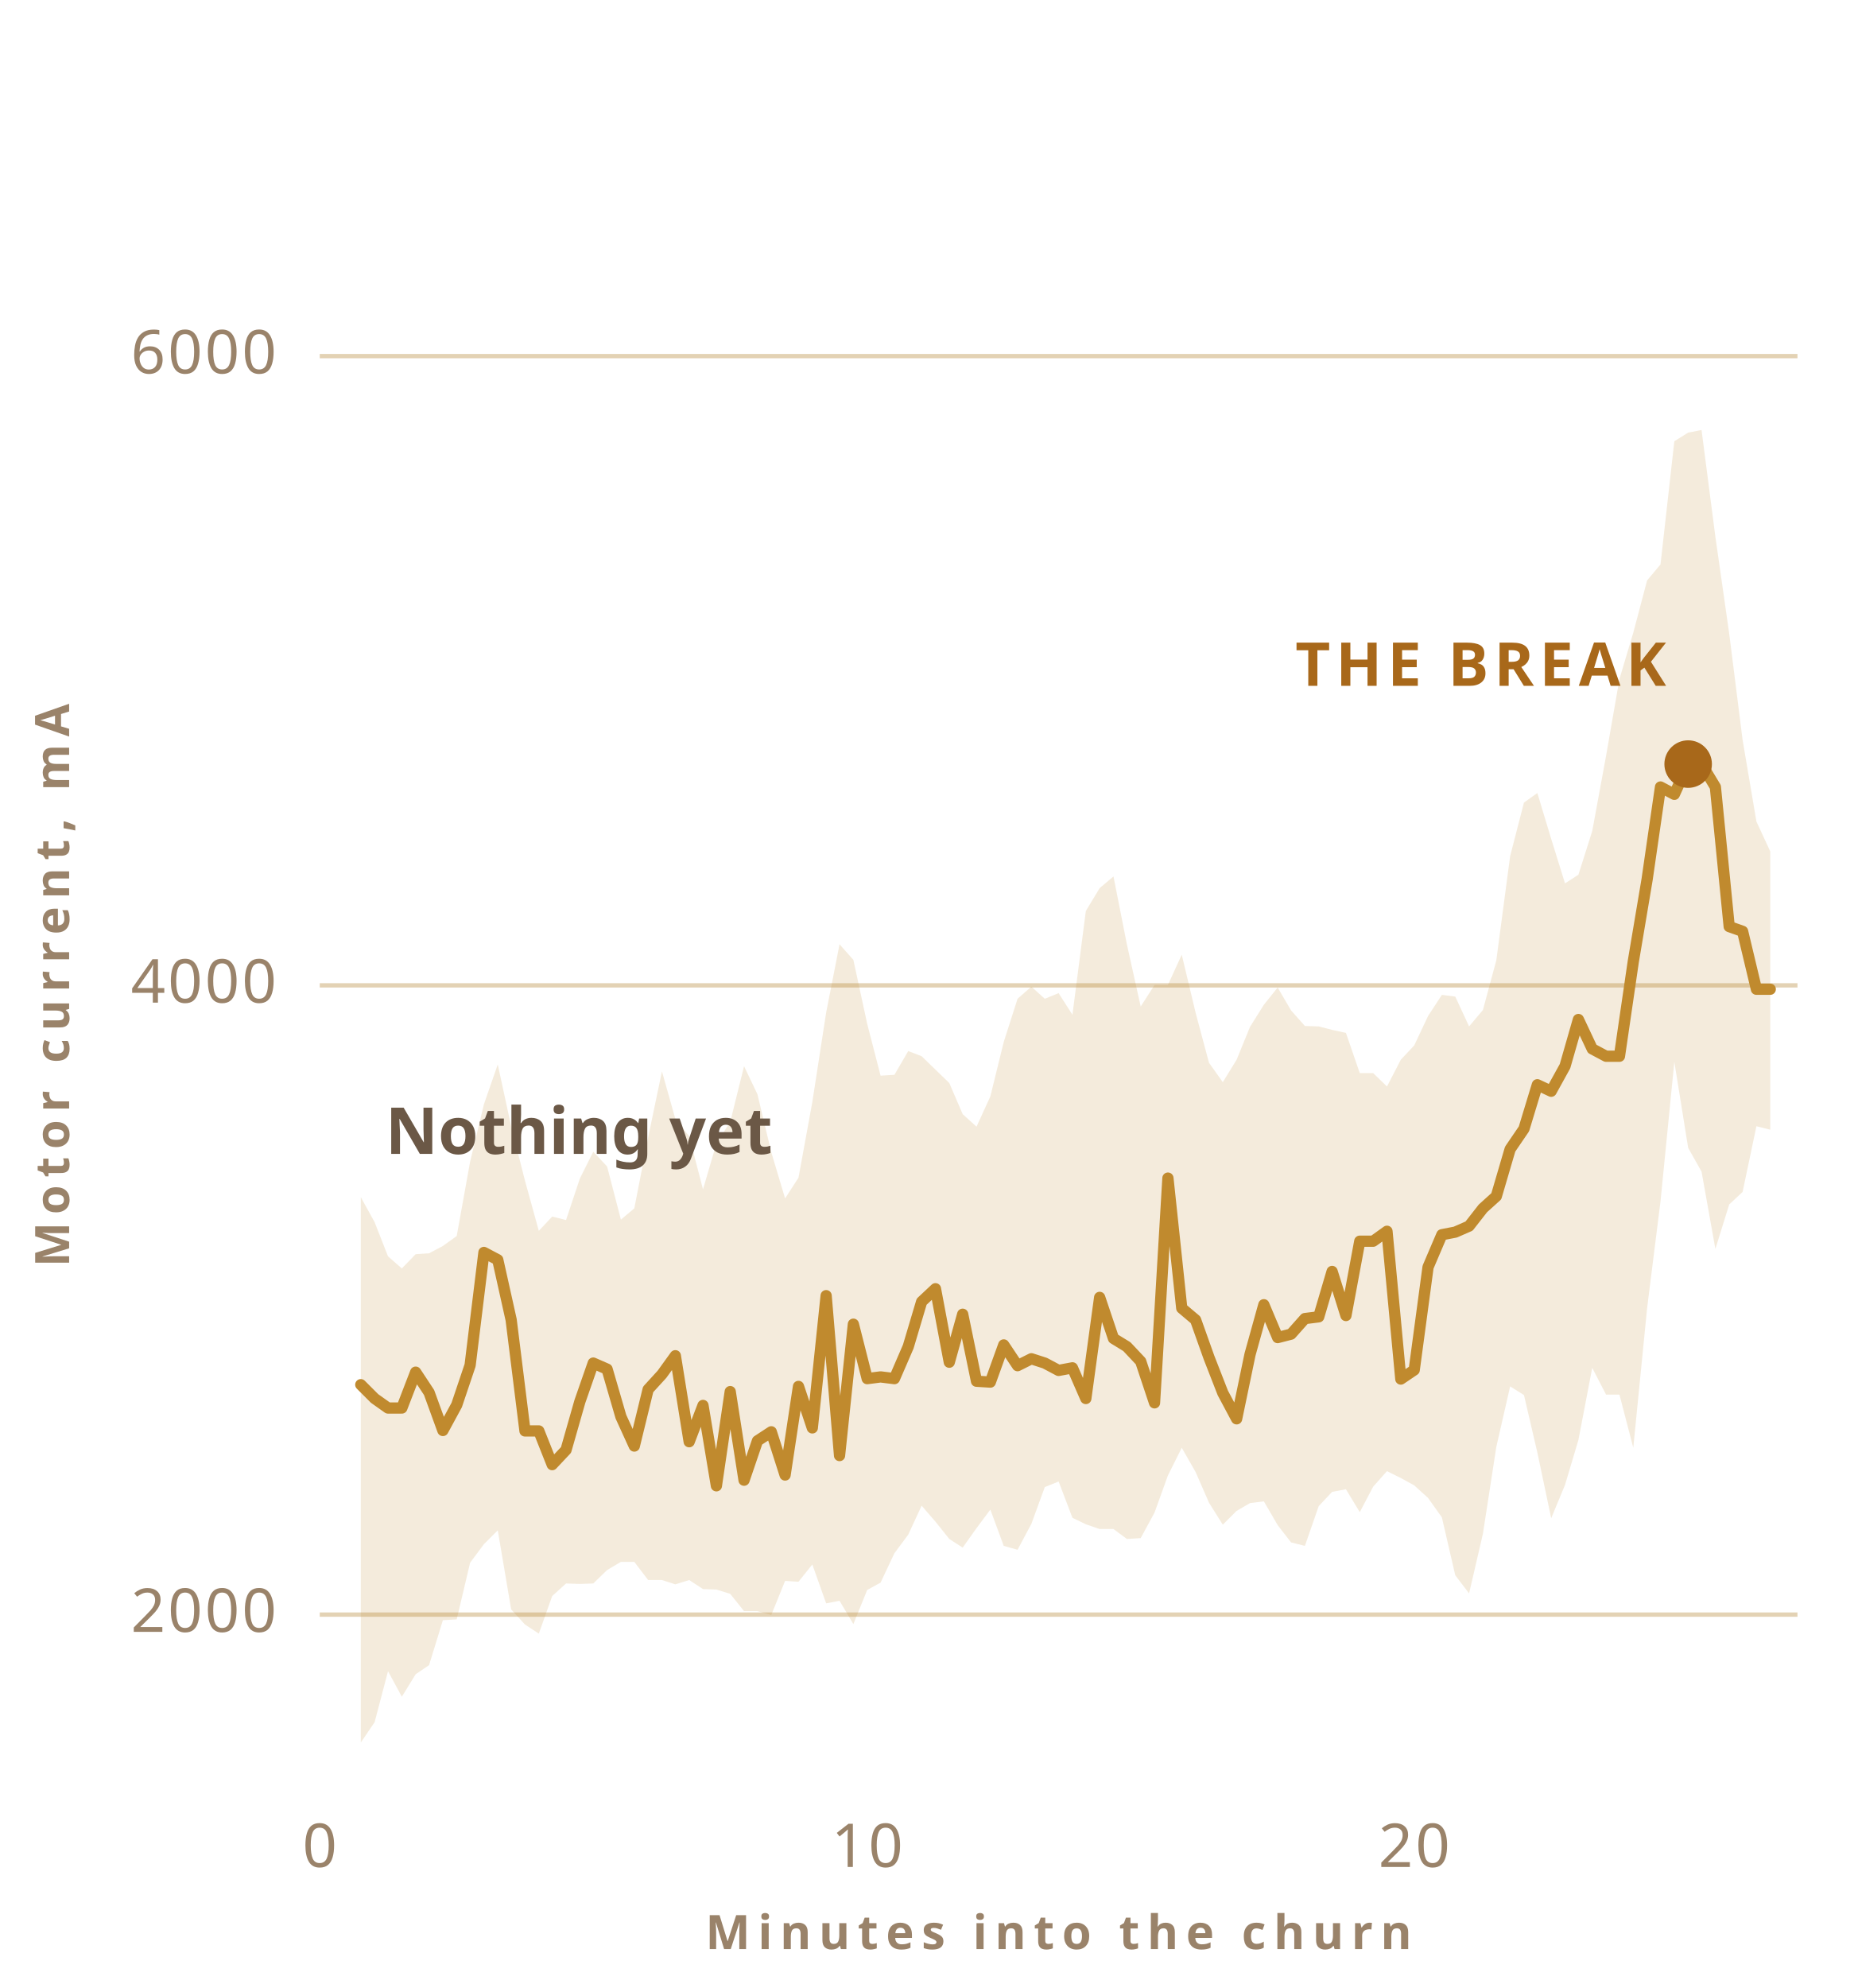
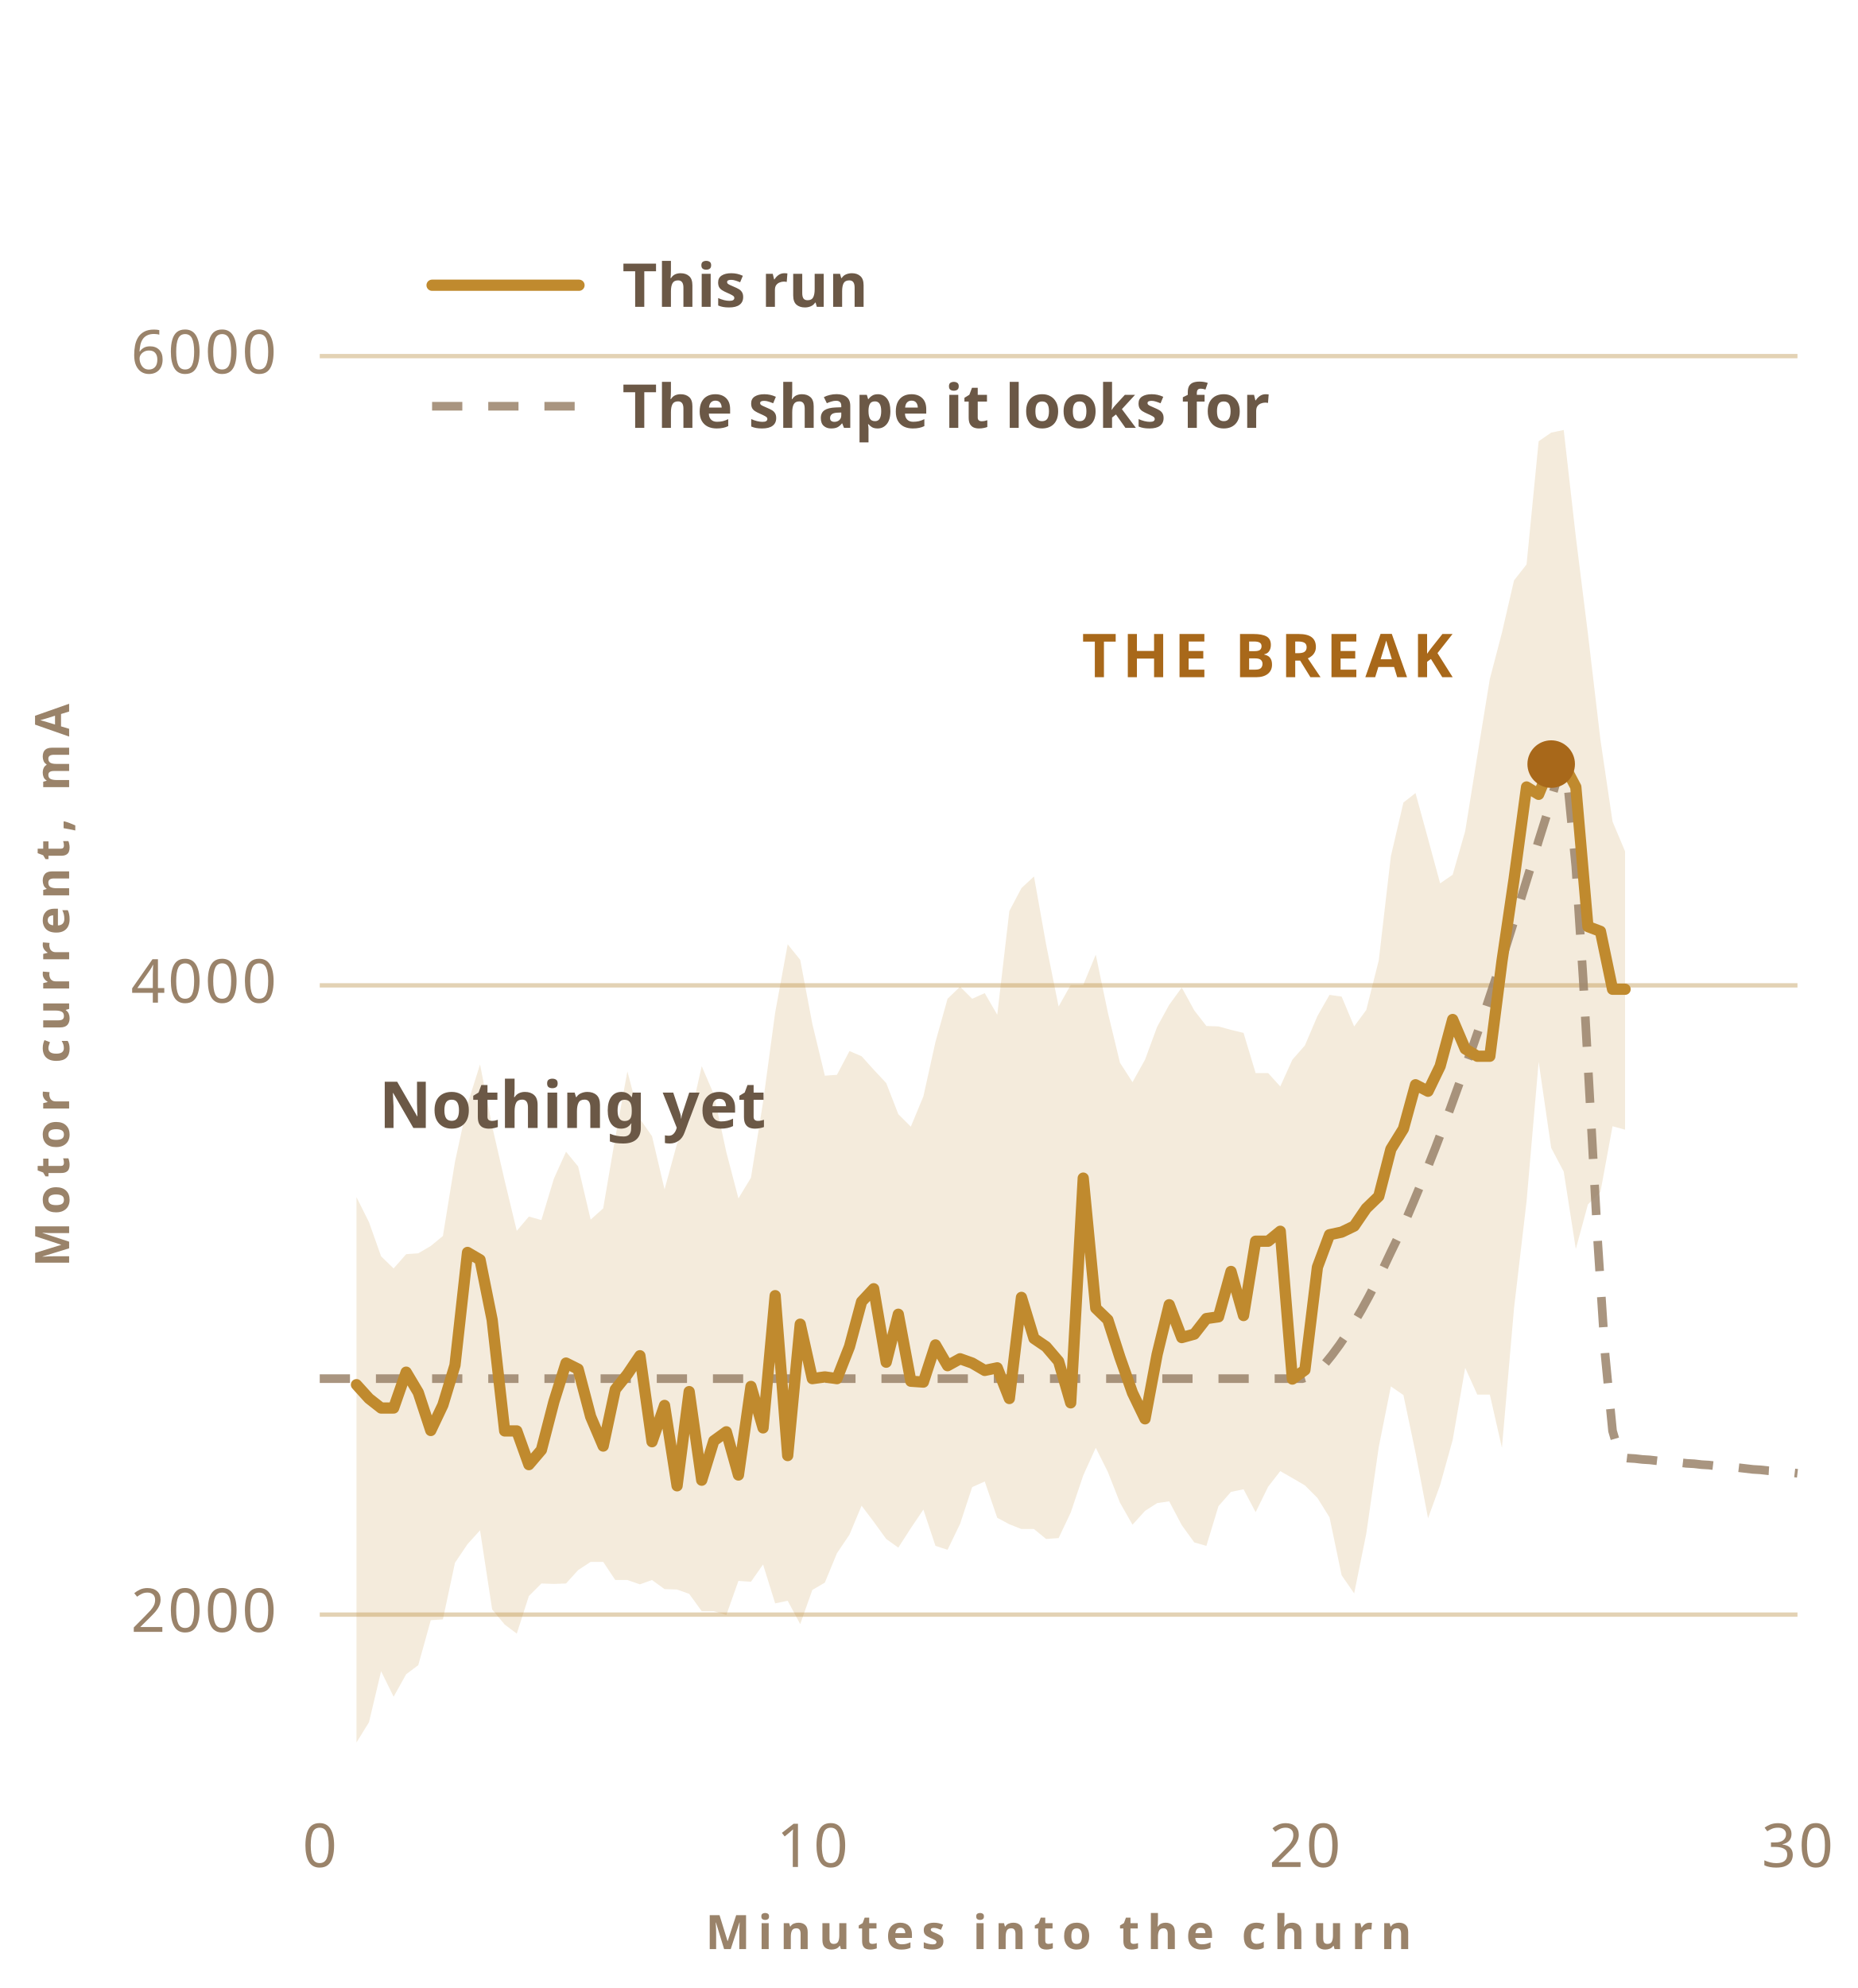
<svg xmlns="http://www.w3.org/2000/svg" viewBox="0 0 430 460" role="img" aria-label="Motor current across one churn, from the sensor log. The load sits near 2700 milliamps for the first twenty minutes, climbs as the fat gathers, peaks near 4700, then falls away.">
  <style>
 .grid{stroke:#e3d2b4;stroke-width:1}
 .ax{font:14px "Avenir Next","Segoe UI",sans-serif;fill:#9a836a;letter-spacing:.04em}
 .lbl{font:600 15px "Avenir Next","Segoe UI",sans-serif;fill:#6b5846}
 .lbl-s{font:600 14px "Avenir Next","Segoe UI",sans-serif;fill:#a8681a;letter-spacing:.09em}
 .unit{font:600 11px "Avenir Next","Segoe UI",sans-serif;fill:#9a836a;letter-spacing:.16em;text-transform:uppercase}
 .band{fill:#c08a2e;opacity:.17}
 .trace{fill:none;stroke:#c08a2e;stroke-width:2.6;stroke-linejoin:round;stroke-linecap:round}
+  .ideal{fill:none;stroke:#9a836a;stroke-width:2;stroke-dasharray:7 6;opacity:.85}
+  .key{font:600 14px "Avenir Next","Segoe UI",sans-serif;fill:#6b5846}
</style>
  <g>
    <line x1="74" y1="373.6" x2="416" y2="373.6" class="grid" />
    <text x="64" y="377.6" class="ax" text-anchor="end">2000</text>
    <line x1="74" y1="228.0" x2="416" y2="228.0" class="grid" />
    <text x="64" y="232.0" class="ax" text-anchor="end">4000</text>
    <line x1="74" y1="82.4" x2="416" y2="82.4" class="grid" />
    <text x="64" y="86.4" class="ax" text-anchor="end">6000</text>
    <text x="74.0" y="432.0" class="ax" text-anchor="middle">0</text>
-     <text x="200.7" y="432.0" class="ax" text-anchor="middle">10</text>
-     <text x="327.3" y="432.0" class="ax" text-anchor="middle">20</text>
+     <text x="188.0" y="432.0" class="ax" text-anchor="middle">10</text>
+     <text x="302.0" y="432.0" class="ax" text-anchor="middle">20</text>
+     <text x="416.0" y="432.0" class="ax" text-anchor="middle">30</text>
  </g>
-   <path d="M83.5,277.0 L86.7,282.8 L89.8,290.7 L93.0,293.5 L96.2,290.2 L99.3,290.0 L102.5,288.3 L105.7,286.0 L108.8,268.8 L112.0,255.5 L115.2,246.3 L118.3,260.6 L121.5,273.2 L124.7,284.8 L127.8,281.5 L131.0,282.3 L134.2,272.7 L137.3,266.5 L140.5,269.9 L143.7,282.2 L146.8,279.6 L150.0,263.2 L153.2,247.9 L156.3,258.9 L159.5,262.9 L162.7,275.2 L165.8,264.6 L169.0,259.6 L172.2,246.7 L175.3,253.2 L178.5,266.6 L181.7,277.3 L184.8,272.5 L188.0,255.0 L191.2,234.3 L194.3,218.5 L197.5,222.1 L200.7,236.9 L203.8,248.9 L207.0,248.7 L210.2,243.2 L213.3,244.4 L216.5,247.5 L219.7,250.6 L222.8,257.8 L226.0,260.7 L229.2,253.7 L232.3,241.1 L235.5,231.1 L238.7,228.3 L241.8,231.1 L245.0,229.8 L248.2,234.8 L251.3,210.8 L254.5,205.5 L257.7,202.8 L260.8,218.5 L264.0,232.9 L267.2,227.9 L270.3,227.9 L273.5,220.9 L276.7,234.3 L279.8,245.9 L283.0,250.4 L286.2,245.2 L289.3,237.6 L292.5,232.5 L295.7,228.5 L298.8,233.8 L302.0,237.4 L305.2,237.5 L308.3,238.3 L311.5,239.0 L314.7,248.3 L317.8,248.3 L321.0,251.4 L324.2,245.2 L327.3,241.9 L330.5,235.1 L333.7,230.2 L336.8,230.6 L340.0,237.5 L343.2,233.7 L346.3,222.2 L349.5,198.1 L352.7,185.7 L355.8,183.5 L359.0,194.1 L362.2,204.4 L365.3,202.4 L368.5,192.3 L371.7,174.9 L374.8,157.1 L378.0,146.4 L381.2,134.3 L384.3,130.6 L387.5,102.1 L390.7,100.1 L393.8,99.5 L397.0,124.2 L400.2,146.6 L403.3,171.2 L406.5,190.1 L409.7,197.0 L409.7,261.4 L406.5,260.6 L403.3,275.8 L400.2,278.7 L397.0,289.0 L393.8,271.1 L390.7,265.6 L387.5,245.7 L384.3,278.0 L381.2,302.7 L378.0,335.0 L374.8,322.7 L371.7,322.7 L368.5,316.5 L365.3,333.2 L362.2,343.6 L359.0,351.3 L355.8,336.1 L352.7,322.8 L349.5,320.8 L346.3,334.8 L343.2,354.9 L340.0,368.7 L336.8,364.5 L333.7,351.1 L330.5,346.6 L327.3,343.7 L324.2,342.0 L321.0,340.4 L317.8,344.0 L314.7,349.9 L311.5,344.6 L308.3,345.2 L305.2,348.5 L302.0,357.7 L298.8,356.9 L295.7,352.9 L292.5,347.4 L289.3,347.8 L286.2,349.6 L283.0,352.8 L279.8,347.7 L276.7,340.6 L273.5,335.0 L270.3,341.4 L267.2,350.0 L264.0,355.9 L260.8,356.1 L257.7,353.8 L254.5,353.8 L251.3,352.7 L248.2,351.2 L245.0,342.8 L241.8,344.1 L238.7,352.6 L235.5,358.6 L232.3,357.7 L229.2,349.3 L226.0,353.6 L222.8,358.1 L219.7,356.1 L216.5,352.1 L213.3,348.4 L210.2,355.1 L207.0,359.4 L203.8,366.2 L200.7,367.9 L197.5,375.8 L194.3,370.4 L191.2,371.0 L188.0,362.0 L184.8,366.0 L181.7,365.8 L178.5,373.7 L175.3,372.8 L172.2,372.8 L169.0,368.8 L165.8,367.8 L162.7,367.7 L159.5,365.6 L156.3,366.6 L153.2,365.6 L150.0,365.6 L146.8,361.4 L143.7,361.4 L140.5,363.3 L137.3,366.4 L134.2,366.5 L131.0,366.4 L127.8,369.3 L124.7,378.0 L121.5,375.9 L118.3,372.4 L115.2,354.1 L112.0,357.3 L108.8,361.6 L105.7,374.7 L102.5,374.9 L99.3,385.3 L96.2,387.4 L93.0,392.6 L89.8,386.7 L86.7,398.5 L83.5,403.2 Z" class="band" />
-   <path d="M83.5,320.4 L86.7,323.6 L89.8,325.8 L93.0,325.8 L96.2,317.5 L99.3,322.2 L102.5,331.0 L105.7,325.1 L108.8,315.9 L112.0,289.8 L115.2,291.5 L118.3,305.4 L121.5,331.1 L124.7,331.1 L127.8,338.9 L131.0,335.5 L134.2,324.3 L137.3,315.4 L140.5,316.8 L143.7,327.8 L146.8,334.6 L150.0,321.5 L153.2,318.0 L156.3,313.7 L159.5,333.6 L162.7,325.2 L165.8,343.8 L169.0,322.0 L172.2,342.5 L175.3,333.4 L178.5,331.3 L181.7,341.3 L184.8,320.8 L188.0,330.4 L191.2,299.8 L194.3,336.8 L197.5,306.4 L200.7,319.0 L203.8,318.6 L207.0,319.0 L210.2,311.6 L213.3,301.2 L216.5,298.2 L219.7,315.2 L222.8,304.1 L226.0,319.6 L229.2,319.8 L232.3,311.2 L235.5,316.0 L238.7,314.4 L241.8,315.4 L245.0,317.1 L248.2,316.5 L251.3,323.6 L254.5,300.2 L257.7,309.7 L260.8,311.6 L264.0,315.0 L267.2,324.6 L270.3,272.6 L273.5,302.7 L276.7,305.4 L279.8,314.1 L283.0,322.3 L286.2,328.3 L289.3,313.4 L292.5,301.9 L295.7,309.5 L298.8,308.7 L302.0,305.1 L305.2,304.7 L308.3,294.2 L311.5,304.4 L314.7,287.2 L317.8,287.2 L321.0,284.9 L324.2,319.1 L327.3,317.0 L330.5,293.2 L333.7,285.7 L336.8,285.1 L340.0,283.7 L343.2,279.6 L346.3,276.8 L349.5,265.9 L352.7,261.2 L355.8,251.0 L359.0,252.5 L362.2,246.7 L365.3,235.9 L368.5,242.7 L371.7,244.4 L374.8,244.4 L378.0,222.5 L381.2,203.5 L384.3,182.1 L387.5,183.8 L390.7,176.8 L393.8,176.8 L397.0,182.1 L400.2,214.4 L403.3,215.5 L406.5,228.9 L409.7,228.9" class="trace" />
-   <circle cx="390.7" cy="176.8" r="5.5" fill="#a8681a" />
-   <text x="385.6" y="158.7" class="lbl-s" text-anchor="end">THE BREAK</text>
-   <text x="89.2" y="267.0" class="lbl" text-anchor="start">Nothing yet</text>
+   <path d="M82.5,277.0 L85.4,282.8 L88.2,290.7 L91.1,293.5 L94.0,290.2 L96.8,290.0 L99.7,288.3 L102.5,286.0 L105.3,268.8 L108.2,255.5 L111.1,246.3 L113.9,260.6 L116.8,273.2 L119.6,284.8 L122.4,281.5 L125.3,282.3 L128.2,272.7 L131.0,266.5 L133.8,269.9 L136.7,282.2 L139.6,279.6 L142.4,263.2 L145.2,247.9 L148.1,258.9 L150.9,262.9 L153.8,275.2 L156.7,264.6 L159.5,259.6 L162.4,246.7 L165.2,253.2 L168.1,266.6 L170.9,277.3 L173.8,272.5 L176.6,255.0 L179.4,234.3 L182.3,218.5 L185.2,222.1 L188.0,236.9 L190.9,248.9 L193.7,248.7 L196.6,243.2 L199.4,244.4 L202.2,247.5 L205.1,250.6 L207.9,257.8 L210.8,260.7 L213.7,253.7 L216.5,241.1 L219.3,231.1 L222.2,228.3 L225.0,231.1 L227.9,229.8 L230.8,234.8 L233.6,210.8 L236.4,205.5 L239.3,202.8 L242.1,218.5 L245.0,232.9 L247.8,227.9 L250.7,227.9 L253.6,220.9 L256.4,234.3 L259.2,245.9 L262.1,250.4 L265.0,245.2 L267.8,237.6 L270.6,232.5 L273.5,228.5 L276.4,233.8 L279.2,237.4 L282.0,237.5 L284.9,238.3 L287.8,239.0 L290.6,248.3 L293.5,248.3 L296.3,251.4 L299.1,245.2 L302.0,241.9 L304.9,235.1 L307.7,230.2 L310.5,230.6 L313.4,237.5 L316.2,233.7 L319.1,222.2 L321.9,198.1 L324.8,185.7 L327.6,183.5 L330.5,194.1 L333.3,204.4 L336.2,202.4 L339.1,192.3 L341.9,174.9 L344.8,157.1 L347.6,146.4 L350.4,134.3 L353.3,130.6 L356.1,102.1 L359.0,100.1 L361.9,99.5 L364.7,124.2 L367.5,146.6 L370.4,171.2 L373.2,190.1 L376.1,197.0 L376.1,261.4 L373.2,260.6 L370.4,275.8 L367.5,278.7 L364.7,289.0 L361.9,271.1 L359.0,265.6 L356.1,245.7 L353.3,278.0 L350.4,302.7 L347.6,335.0 L344.8,322.7 L341.9,322.7 L339.1,316.5 L336.2,333.2 L333.3,343.6 L330.5,351.3 L327.6,336.1 L324.8,322.8 L321.9,320.8 L319.1,334.8 L316.2,354.9 L313.4,368.7 L310.5,364.5 L307.7,351.1 L304.9,346.6 L302.0,343.7 L299.1,342.0 L296.3,340.4 L293.5,344.0 L290.6,349.9 L287.8,344.6 L284.9,345.2 L282.0,348.5 L279.2,357.7 L276.4,356.9 L273.5,352.9 L270.6,347.4 L267.8,347.8 L265.0,349.6 L262.1,352.8 L259.2,347.7 L256.4,340.6 L253.6,335.0 L250.7,341.4 L247.8,350.0 L245.0,355.9 L242.1,356.1 L239.3,353.8 L236.4,353.8 L233.6,352.7 L230.8,351.2 L227.9,342.8 L225.0,344.1 L222.2,352.6 L219.3,358.6 L216.5,357.7 L213.7,349.3 L210.8,353.6 L207.9,358.1 L205.1,356.1 L202.2,352.1 L199.4,348.4 L196.6,355.1 L193.7,359.4 L190.9,366.2 L188.0,367.9 L185.2,375.8 L182.3,370.4 L179.4,371.0 L176.6,362.0 L173.8,366.0 L170.9,365.8 L168.1,373.7 L165.2,372.8 L162.4,372.8 L159.5,368.8 L156.7,367.8 L153.8,367.7 L150.9,365.6 L148.1,366.6 L145.2,365.6 L142.4,365.6 L139.6,361.4 L136.7,361.4 L133.8,363.3 L131.0,366.4 L128.2,366.5 L125.3,366.4 L122.4,369.3 L119.6,378.0 L116.8,375.9 L113.9,372.4 L111.1,354.1 L108.2,357.3 L105.3,361.6 L102.5,374.7 L99.7,374.9 L96.8,385.3 L94.0,387.4 L91.1,392.6 L88.2,386.7 L85.4,398.5 L82.5,403.2 Z" class="band" />
+   <path d="M74.0,319.0 L75.7,319.0 L77.4,319.0 L79.1,319.0 L80.8,319.0 L82.5,319.0 L84.3,319.0 L86.0,319.0 L87.7,319.0 L89.4,319.0 L91.1,319.0 L92.8,319.0 L94.5,319.0 L96.2,319.0 L97.9,319.0 L99.6,319.0 L101.4,319.0 L103.1,319.0 L104.8,319.0 L106.5,319.0 L108.2,319.0 L109.9,319.0 L111.6,319.0 L113.3,319.0 L115.0,319.0 L116.7,319.0 L118.5,319.0 L120.2,319.0 L121.9,319.0 L123.6,319.0 L125.3,319.0 L127.0,319.0 L128.7,319.0 L130.4,319.0 L132.1,319.0 L133.9,319.0 L135.6,319.0 L137.3,319.0 L139.0,319.0 L140.7,319.0 L142.4,319.0 L144.1,319.0 L145.8,319.0 L147.5,319.0 L149.2,319.0 L151.0,319.0 L152.7,319.0 L154.4,319.0 L156.1,319.0 L157.8,319.0 L159.5,319.0 L161.2,319.0 L162.9,319.0 L164.6,319.0 L166.3,319.0 L168.1,319.0 L169.8,319.0 L171.5,319.0 L173.2,319.0 L174.9,319.0 L176.6,319.0 L178.3,319.0 L180.0,319.0 L181.7,319.0 L183.4,319.0 L185.2,319.0 L186.9,319.0 L188.6,319.0 L190.3,319.0 L192.0,319.0 L193.7,319.0 L195.4,319.0 L197.1,319.0 L198.8,319.0 L200.5,319.0 L202.3,319.0 L204.0,319.0 L205.7,319.0 L207.4,319.0 L209.1,319.0 L210.8,319.0 L212.5,319.0 L214.2,319.0 L215.9,319.0 L217.6,319.0 L219.4,319.0 L221.1,319.0 L222.8,319.0 L224.5,319.0 L226.2,319.0 L227.9,319.0 L229.6,319.0 L231.3,319.0 L233.0,319.0 L234.7,319.0 L236.5,319.0 L238.2,319.0 L239.9,319.0 L241.6,319.0 L243.3,319.0 L245.0,319.0 L246.7,319.0 L248.4,319.0 L250.1,319.0 L251.8,319.0 L253.6,319.0 L255.3,319.0 L257.0,319.0 L258.7,319.0 L260.4,319.0 L262.1,319.0 L263.8,319.0 L265.5,319.0 L267.2,319.0 L268.9,319.0 L270.7,319.0 L272.4,319.0 L274.1,319.0 L275.8,319.0 L277.5,319.0 L279.2,319.0 L280.9,319.0 L282.6,319.0 L284.3,319.0 L286.0,319.0 L287.8,319.0 L289.5,319.0 L291.2,319.0 L292.9,319.0 L294.6,319.0 L296.3,319.0 L298.0,319.0 L299.7,319.0 L301.4,319.0 L303.1,318.5 L304.8,317.3 L306.6,315.6 L308.3,313.5 L310.0,311.2 L311.7,308.7 L313.4,306.0 L315.1,303.1 L316.8,300.0 L318.5,296.7 L320.2,293.3 L321.9,289.7 L323.7,286.0 L325.4,282.2 L327.1,278.2 L328.8,274.1 L330.5,269.9 L332.2,265.6 L333.9,261.1 L335.6,256.6 L337.3,251.9 L339.0,247.2 L340.8,242.3 L342.5,237.4 L344.2,232.3 L345.9,227.2 L347.6,222.0 L349.3,216.6 L351.0,211.2 L352.7,205.7 L354.4,200.2 L356.1,194.5 L357.9,188.8 L359.6,182.9 L361.3,177.0 L363.0,183.1 L364.7,200.5 L366.4,226.5 L368.1,257.1 L369.8,287.8 L371.5,313.7 L373.2,331.1 L375.0,337.2 L376.7,337.4 L378.4,337.5 L380.1,337.7 L381.8,337.8 L383.5,338.0 L385.2,338.1 L386.9,338.3 L388.6,338.4 L390.3,338.6 L392.1,338.7 L393.8,338.9 L395.5,339.0 L397.2,339.2 L398.9,339.3 L400.6,339.5 L402.3,339.6 L404.0,339.8 L405.7,340.0 L407.4,340.1 L409.2,340.3 L410.9,340.4 L412.6,340.6 L414.3,340.7 L416.0,340.9" class="ideal" />
+   <path d="M82.5,320.4 L85.4,323.6 L88.2,325.8 L91.1,325.8 L94.0,317.5 L96.8,322.2 L99.7,331.0 L102.5,325.1 L105.3,315.9 L108.2,289.8 L111.1,291.5 L113.9,305.4 L116.8,331.1 L119.6,331.1 L122.4,338.9 L125.3,335.5 L128.2,324.3 L131.0,315.4 L133.8,316.8 L136.7,327.8 L139.6,334.6 L142.4,321.5 L145.2,318.0 L148.1,313.7 L150.9,333.6 L153.8,325.2 L156.7,343.8 L159.5,322.0 L162.4,342.5 L165.2,333.4 L168.1,331.3 L170.9,341.3 L173.8,320.8 L176.6,330.4 L179.4,299.8 L182.3,336.8 L185.2,306.4 L188.0,319.0 L190.9,318.6 L193.7,319.0 L196.6,311.6 L199.4,301.2 L202.2,298.2 L205.1,315.2 L207.9,304.1 L210.8,319.6 L213.7,319.8 L216.5,311.2 L219.3,316.0 L222.2,314.4 L225.0,315.4 L227.9,317.1 L230.8,316.5 L233.6,323.6 L236.4,300.2 L239.3,309.7 L242.1,311.6 L245.0,315.0 L247.8,324.6 L250.7,272.6 L253.6,302.7 L256.4,305.4 L259.2,314.1 L262.1,322.3 L265.0,328.3 L267.8,313.4 L270.6,301.9 L273.5,309.5 L276.4,308.7 L279.2,305.1 L282.0,304.7 L284.9,294.2 L287.8,304.4 L290.6,287.2 L293.5,287.2 L296.3,284.9 L299.1,319.1 L302.0,317.0 L304.9,293.2 L307.7,285.7 L310.5,285.1 L313.4,283.7 L316.2,279.6 L319.1,276.8 L321.9,265.9 L324.8,261.2 L327.6,251.0 L330.5,252.5 L333.3,246.7 L336.2,235.9 L339.1,242.7 L341.9,244.4 L344.8,244.4 L347.6,222.5 L350.4,203.5 L353.3,182.1 L356.1,183.8 L359.0,176.8 L361.9,176.8 L364.7,182.1 L367.5,214.4 L370.4,215.5 L373.2,228.9 L376.1,228.9" class="trace" />
+   <line x1="100" y1="66" x2="134" y2="66" class="trace" />
+   <text x="144" y="71" class="key">This run</text>
+   <line x1="100" y1="94" x2="134" y2="94" class="ideal" />
+   <text x="144" y="99" class="key">The shape it looks for</text>
+   <circle cx="359.0" cy="176.8" r="5.5" fill="#a8681a" />
+   <text x="336.2" y="156.7" class="lbl-s" text-anchor="end">THE BREAK</text>
+   <text x="87.7" y="261.0" class="lbl" text-anchor="start">Nothing yet</text>
  <text x="16" y="228.0" class="unit" text-anchor="middle" transform="rotate(-90 16 228.0)">Motor current, mA</text>
  <text x="245.0" y="451" class="unit" text-anchor="middle">Minutes into the churn</text>
</svg>
